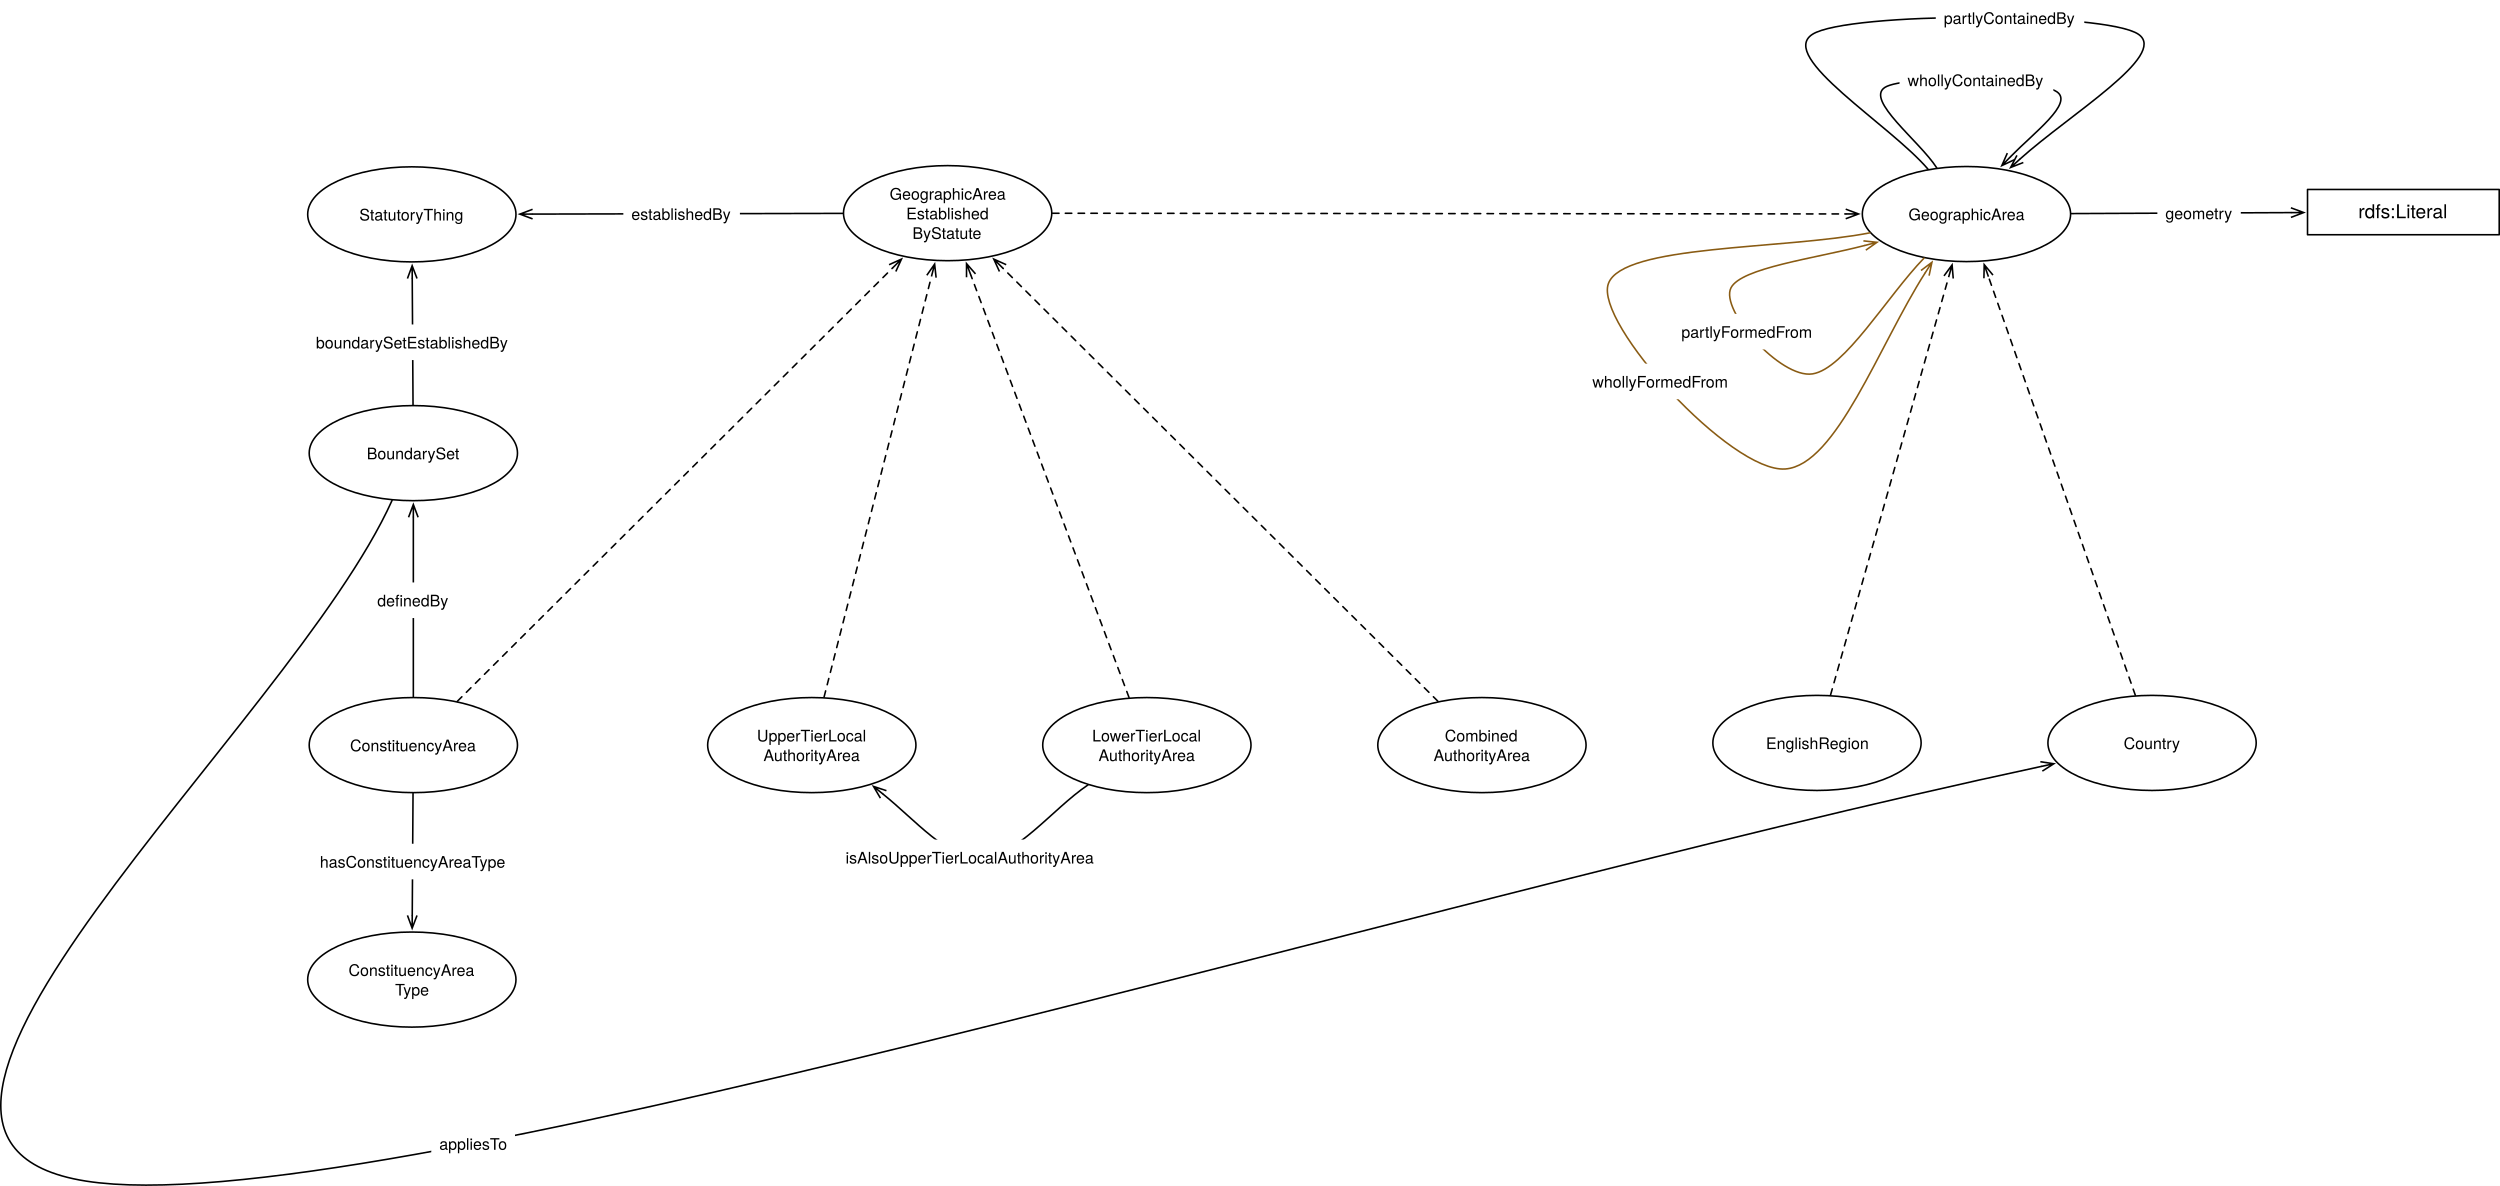
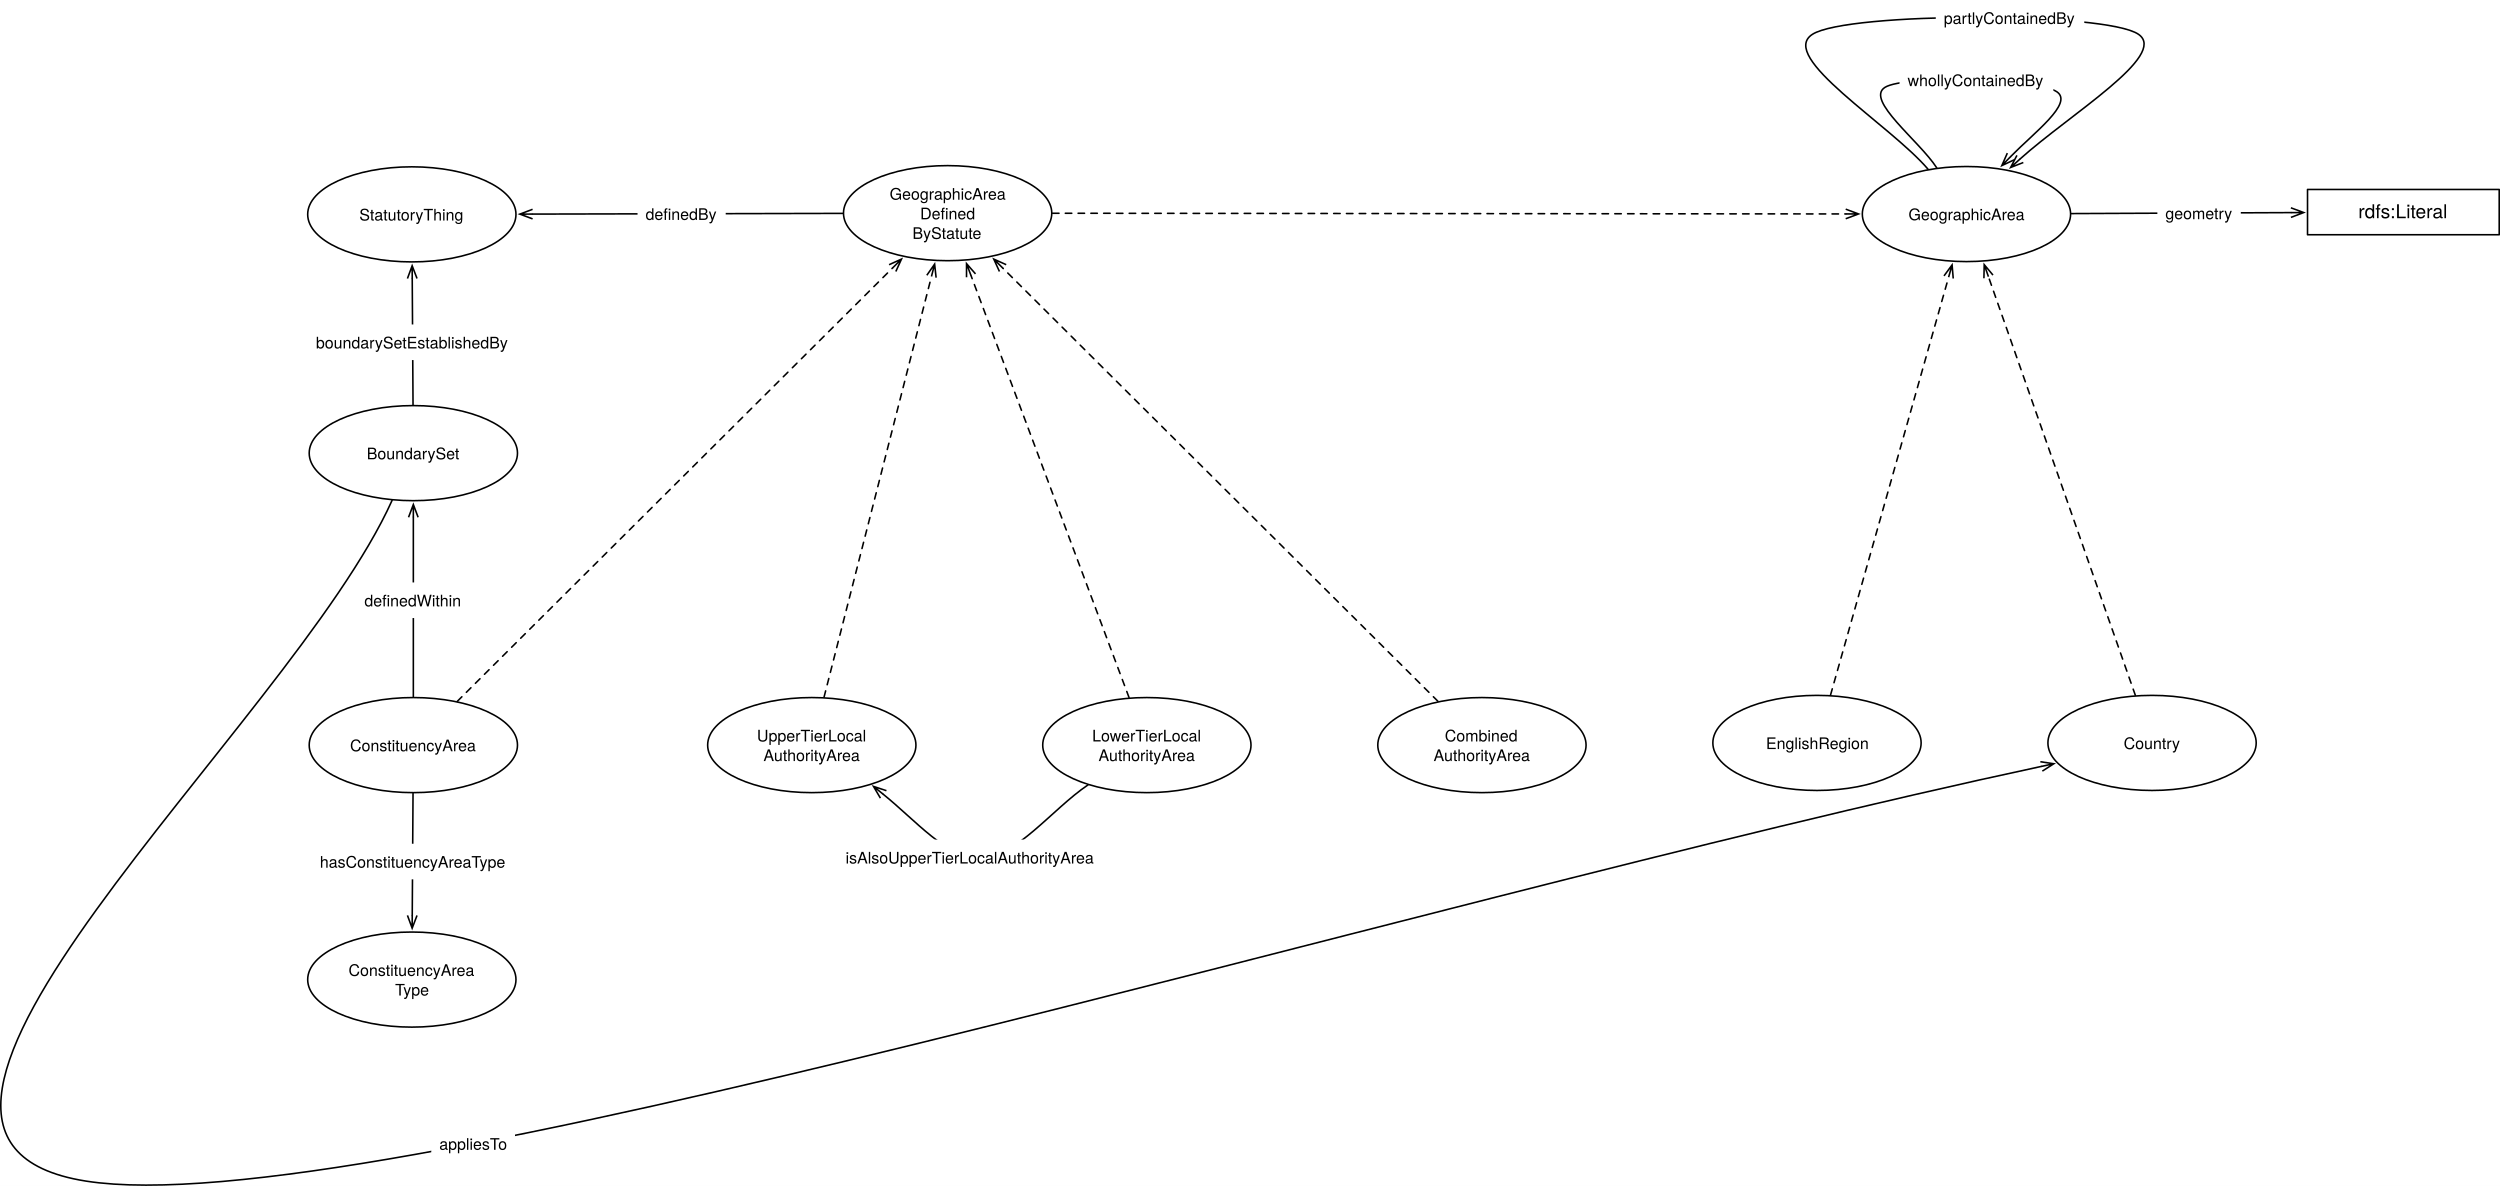
<svg xmlns="http://www.w3.org/2000/svg" version="1.1" viewBox="167.377 34.463 1565.091 742.431" width="1565.091" height="742.431">
  <defs>
    <marker orient="auto" overflow="visible" markerUnits="strokeWidth" id="StickArrow_Marker" stroke-linejoin="miter" stroke-miterlimit="10" viewBox="-1 -4 10 8" markerWidth="10" markerHeight="8" color="black">
      <g>
        <path d="M 8 0 L 0 0 M 0 -3 L 8 0 L 0 3" fill="none" stroke="currentColor" stroke-width="1" />
      </g>
    </marker>
    <marker orient="auto" overflow="visible" markerUnits="strokeWidth" id="StickArrow_Marker_2" stroke-linejoin="miter" stroke-miterlimit="10" viewBox="-9 -4 10 8" markerWidth="10" markerHeight="8" color="black">
      <g>
        <path d="M -8 0 L 0 0 M 0 3 L -8 0 L 0 -3" fill="none" stroke="currentColor" stroke-width="1" />
-       </g>
-     </marker>
-     <marker orient="auto" overflow="visible" markerUnits="strokeWidth" id="StickArrow_Marker_3" stroke-linejoin="miter" stroke-miterlimit="10" viewBox="-1 -4 10 8" markerWidth="10" markerHeight="8" color="#895b13">
-       <g>
-         <path d="M 8 0 L 0 0 M 0 -3 L 8 0 L 0 3" fill="none" stroke="currentColor" stroke-width="1" />
      </g>
    </marker>
  </defs>
  <g id="Canvas_1" stroke-dasharray="none" fill-opacity="1" stroke="none" stroke-opacity="1" fill="none">
    <rect fill="white" x="167.377" y="34.463" width="1565.091" height="742.431" />
    <g id="Canvas_1_Layer_1">
      <g id="Graphic_1019">
        <ellipse cx="675.591" cy="500.92" rx="65.197" ry="29.764" fill="white" />
        <ellipse cx="675.591" cy="500.92" rx="65.197" ry="29.764" stroke="black" stroke-linecap="round" stroke-linejoin="round" stroke-width="1" />
        <text transform="translate(628.4331 488.6397)" fill="black">
          <tspan font-family="Helvetica Neue" font-size="10" fill="black" x="12.807" y="10">UpperTierLocal</tspan>
          <tspan font-family="Helvetica Neue" font-size="10" fill="black" x="16.877" y="22.28">AuthorityArea</tspan>
        </text>
      </g>
      <g id="Graphic_1018">
        <ellipse cx="426.142" cy="500.92" rx="65.197" ry="29.764" fill="white" />
        <ellipse cx="426.142" cy="500.92" rx="65.197" ry="29.764" stroke="black" stroke-linecap="round" stroke-linejoin="round" stroke-width="1" />
        <text transform="translate(378.9842 494.7797)" fill="black">
          <tspan font-family="Helvetica Neue" font-size="10" fill="black" x="7.522" y="10">ConstituencyArea</tspan>
        </text>
      </g>
      <g id="Graphic_1017">
        <ellipse cx="1398.454" cy="168.466" rx="65.197" ry="29.764" fill="white" />
        <ellipse cx="1398.454" cy="168.466" rx="65.197" ry="29.764" stroke="black" stroke-linecap="round" stroke-linejoin="round" stroke-width="1" />
        <text transform="translate(1351.296 162.3261)" fill="black">
          <tspan font-family="Helvetica Neue" font-size="10" fill="black" x="10.862" y="10">GeographicArea</tspan>
        </text>
      </g>
      <g id="Line_1014">
        <line x1="453.678" y1="473.504" x2="726.078" y2="202.304" marker-end="url(#StickArrow_Marker)" stroke="black" stroke-linecap="round" stroke-linejoin="round" stroke-dasharray="4.0,4.0" stroke-width="1" />
      </g>
      <g id="Graphic_1012">
        <rect x="1611.968" y="153.071" width="120" height="28.346" fill="white" />
        <rect x="1611.968" y="153.071" width="120" height="28.346" stroke="black" stroke-linecap="round" stroke-linejoin="round" stroke-width="1" />
        <text transform="translate(1616.968 160.0761)" fill="black">
          <tspan font-family="Helvetica Neue" font-size="12" fill="black" x="26.776" y="11">rdfs:Literal</tspan>
        </text>
      </g>
      <g id="Line_1011">
        <line x1="1464.148" y1="168.173" x2="1601.569" y2="167.559" marker-end="url(#StickArrow_Marker)" stroke="black" stroke-linecap="round" stroke-linejoin="round" stroke-width="1" />
      </g>
      <g id="Graphic_1010">
        <rect x="1517.967" y="156.675" width="52.23" height="22.28" fill="white" />
        <text transform="translate(1522.967 161.6755)" fill="black">
          <tspan font-family="Helvetica Neue" font-size="10" fill="black" x="0" y="10">geometry</tspan>
        </text>
      </g>
      <g id="Graphic_1009">
        <ellipse cx="885.354" cy="500.92" rx="65.197" ry="29.764" fill="white" />
        <ellipse cx="885.354" cy="500.92" rx="65.197" ry="29.764" stroke="black" stroke-linecap="round" stroke-linejoin="round" stroke-width="1" />
        <text transform="translate(838.1968 488.6397)" fill="black">
          <tspan font-family="Helvetica Neue" font-size="10" fill="black" x="12.907" y="10">LowerTierLocal</tspan>
          <tspan font-family="Helvetica Neue" font-size="10" fill="black" x="16.877" y="22.28">AuthorityArea</tspan>
        </text>
      </g>
      <g id="Line_1008">
        <line x1="683.264" y1="470.87" x2="750.507" y2="207.545" marker-end="url(#StickArrow_Marker)" stroke="black" stroke-linecap="round" stroke-linejoin="round" stroke-dasharray="4.0,4.0" stroke-width="1" />
      </g>
      <g id="Line_1007">
        <line x1="874.19" y1="471.111" x2="775.266" y2="206.984" marker-end="url(#StickArrow_Marker)" stroke="black" stroke-linecap="round" stroke-linejoin="round" stroke-dasharray="4.0,4.0" stroke-width="1" />
      </g>
      <g id="Graphic_1006">
        <ellipse cx="1095.118" cy="500.92" rx="65.197" ry="29.764" fill="white" />
        <ellipse cx="1095.118" cy="500.92" rx="65.197" ry="29.764" stroke="black" stroke-linecap="round" stroke-linejoin="round" stroke-width="1" />
        <text transform="translate(1047.961 488.6397)" fill="black">
          <tspan font-family="Helvetica Neue" font-size="10" fill="black" x="23.907" y="10">Combined</tspan>
          <tspan font-family="Helvetica Neue" font-size="10" fill="black" x="16.877" y="22.28">AuthorityArea</tspan>
        </text>
      </g>
      <g id="Line_1005">
        <line x1="1067.582" y1="473.504" x2="795.182" y2="202.304" marker-end="url(#StickArrow_Marker)" stroke="black" stroke-linecap="round" stroke-linejoin="round" stroke-dasharray="4.0,4.0" stroke-width="1" />
      </g>
      <g id="Graphic_1004">
        <ellipse cx="1304.882" cy="499.557" rx="65.197" ry="29.764" fill="white" />
        <ellipse cx="1304.882" cy="499.557" rx="65.197" ry="29.764" stroke="black" stroke-linecap="round" stroke-linejoin="round" stroke-width="1" />
        <text transform="translate(1257.724 493.4174)" fill="black">
          <tspan font-family="Helvetica Neue" font-size="10" fill="black" x="15.212" y="10">EnglishRegion</tspan>
        </text>
      </g>
      <g id="Line_1003">
        <line x1="1313.361" y1="469.556" x2="1387.282" y2="207.995" marker-end="url(#StickArrow_Marker)" stroke="black" stroke-linecap="round" stroke-linejoin="round" stroke-dasharray="4.0,4.0" stroke-width="1" />
      </g>
      <g id="Graphic_1002">
        <ellipse cx="1514.646" cy="499.557" rx="65.197" ry="29.764" fill="white" />
        <ellipse cx="1514.646" cy="499.557" rx="65.197" ry="29.764" stroke="black" stroke-linecap="round" stroke-linejoin="round" stroke-width="1" />
        <text transform="translate(1467.488 493.4174)" fill="black">
          <tspan font-family="Helvetica Neue" font-size="10" fill="black" x="29.377" y="10">Country</tspan>
        </text>
      </g>
      <g id="Line_1001">
        <line x1="1504.166" y1="469.694" x2="1412.212" y2="207.67" marker-end="url(#StickArrow_Marker)" stroke="black" stroke-linecap="round" stroke-linejoin="round" stroke-dasharray="4.0,4.0" stroke-width="1" />
      </g>
      <g id="Graphic_1000">
        <ellipse cx="426.142" cy="318.14" rx="65.197" ry="29.764" fill="white" />
        <ellipse cx="426.142" cy="318.14" rx="65.197" ry="29.764" stroke="black" stroke-linecap="round" stroke-linejoin="round" stroke-width="1" />
        <text transform="translate(378.9842 312)" fill="black">
          <tspan font-family="Helvetica Neue" font-size="10" fill="black" x="17.987" y="10">BoundarySet</tspan>
        </text>
      </g>
      <g id="Line_999">
        <line x1="426.142" y1="470.656" x2="426.142" y2="358.304" marker-end="url(#StickArrow_Marker)" stroke="black" stroke-linecap="round" stroke-linejoin="round" stroke-width="1" />
      </g>
      <g id="Graphic_998">
-         <rect x="398.547" y="399.099" width="55.19" height="22.28" fill="white" />
-         <text transform="translate(403.5467 404.0991)" fill="black">
-           <tspan font-family="Helvetica Neue" font-size="10" fill="black" x="0" y="10">definedBy</tspan>
+         <rect x="390.487" y="399.099" width="71.31" height="22.28" fill="white" />
+         <text transform="translate(395.4867 404.0991)" fill="black">
+           <tspan font-family="Helvetica Neue" font-size="10" fill="black" x="6536993e-19" y="10">definedWithin</tspan>
        </text>
      </g>
      <g id="Graphic_997">
        <ellipse cx="425.197" cy="168.661" rx="65.197" ry="29.764" fill="white" />
        <ellipse cx="425.197" cy="168.661" rx="65.197" ry="29.764" stroke="black" stroke-linecap="round" stroke-linejoin="round" stroke-width="1" />
        <text transform="translate(378.0394 162.5214)" fill="black">
          <tspan font-family="Helvetica Neue" font-size="10" fill="black" x="14.282" y="10">StatutoryThing</tspan>
        </text>
      </g>
      <g id="Line_996">
        <line x1="694.934" y1="168.052" x2="500.793" y2="168.491" marker-end="url(#StickArrow_Marker)" stroke="black" stroke-linecap="round" stroke-linejoin="round" stroke-width="1" />
      </g>
      <g id="Graphic_995">
-         <rect x="557.612" y="157.14" width="72.97" height="22.28" fill="white" />
-         <text transform="translate(562.6122 162.1399)" fill="black">
-           <tspan font-family="Helvetica Neue" font-size="10" fill="black" x="58264504e-20" y="10">establishedBy</tspan>
+         <rect x="566.502" y="157.14" width="55.19" height="22.28" fill="white" />
+         <text transform="translate(571.5022 162.1399)" fill="black">
+           <tspan font-family="Helvetica Neue" font-size="10" fill="black" x="0" y="10">definedBy</tspan>
        </text>
      </g>
      <g id="Line_991">
        <path d="M 1426.185 132.419 C 1440.941 117.337 1465.415 99.196 1455.147 91.986 C 1443.11 83.534 1359.985 81.236 1347.43 89.151 C 1334.875 97.066 1369.017 122.707 1379.808 139.482" marker-start="url(#StickArrow_Marker_2)" stroke="black" stroke-linecap="round" stroke-linejoin="round" stroke-width="1" />
      </g>
      <g id="Graphic_990">
        <rect x="1356.559" y="73.39" width="96.29" height="22.28" fill="white" />
        <text transform="translate(1361.559 78.3899)" fill="black">
          <tspan font-family="Helvetica Neue" font-size="10" fill="black" x="0" y="10">whollyContainedBy</tspan>
        </text>
      </g>
      <g id="Line_989">
        <path d="M 1374.375 140.36 C 1350.268 112.221 1280.088 70.005 1302.047 55.935 C 1324.006 41.866 1485.667 41.789 1506.142 55.935 C 1525.019 68.978 1463.051 106.078 1432.046 133.962" marker-end="url(#StickArrow_Marker)" stroke="black" stroke-linecap="round" stroke-linejoin="round" stroke-width="1" />
      </g>
      <g id="Graphic_988">
        <rect x="1379.246" y="34.463" width="92.97" height="22.28" fill="white" />
        <text transform="translate(1384.246 39.46332)" fill="black">
          <tspan font-family="Helvetica Neue" font-size="10" fill="black" x="0" y="10">partlyContainedBy</tspan>
        </text>
      </g>
      <g id="Line_987">
        <path d="M 848.453 525.872 C 825.795 541.194 803.13 571.841 780.472 571.841 C 760.461 571.841 740.444 547.935 720.432 531.795" marker-end="url(#StickArrow_Marker)" stroke="black" stroke-linecap="round" stroke-linejoin="round" stroke-width="1" />
      </g>
      <g id="Graphic_986">
        <rect x="691.726" y="560.063" width="165.92" height="22.28" fill="white" />
        <text transform="translate(696.7263 565.063)" fill="black">
          <tspan font-family="Helvetica Neue" font-size="10" fill="black" x="0" y="10">isAlsoUpperTierLocalAuthorityArea</tspan>
        </text>
      </g>
      <g id="Graphic_985">
        <ellipse cx="760.63" cy="167.904" rx="65.197" ry="29.764" fill="white" />
        <ellipse cx="760.63" cy="167.904" rx="65.197" ry="29.764" stroke="black" stroke-linecap="round" stroke-linejoin="round" stroke-width="1" />
        <text transform="translate(713.4724 149.4838)" fill="black">
          <tspan font-family="Helvetica Neue" font-size="10" fill="black" x="10.862" y="10">GeographicArea</tspan>
-           <tspan font-family="Helvetica Neue" font-size="10" fill="black" x="21.227" y="22.28">Established</tspan>
+           <tspan font-family="Helvetica Neue" font-size="10" fill="black" x="29.932" y="22.28">Defined</tspan>
          <tspan font-family="Helvetica Neue" font-size="10" fill="black" x="25.117" y="34.56">ByStatute</tspan>
        </text>
      </g>
      <g id="Line_984">
        <line x1="826.327" y1="167.962" x2="1322.857" y2="168.399" marker-end="url(#StickArrow_Marker)" stroke="black" stroke-linecap="round" stroke-linejoin="round" stroke-dasharray="4.0,4.0" stroke-width="1" />
      </g>
      <g id="Line_983">
        <line x1="425.95" y1="287.876" x2="425.451" y2="208.825" marker-end="url(#StickArrow_Marker)" stroke="black" stroke-linecap="round" stroke-linejoin="round" stroke-width="1" />
      </g>
      <g id="Graphic_982">
        <rect x="360.138" y="237.598" width="131.13" height="22.28" fill="white" />
        <text transform="translate(365.138 242.598)" fill="black">
          <tspan font-family="Helvetica Neue" font-size="10" fill="black" x="5115908e-19" y="10">boundarySetEstablishedBy</tspan>
-         </text>
-       </g>
-       <g id="Line_1025">
-         <path d="M 1371.851 196.079 C 1348.586 220.228 1322.183 265.435 1302.047 268.534 C 1281.911 271.633 1243.996 228.519 1251.024 214.675 C 1257.378 202.158 1303.04 196.355 1334.693 188.161" marker-end="url(#StickArrow_Marker_3)" stroke="#895b13" stroke-linecap="round" stroke-linejoin="round" stroke-width="1" />
-       </g>
-       <g id="Graphic_1024">
-         <rect x="1214.966" y="230.953" width="92.8" height="22.28" fill="white" />
-         <text transform="translate(1219.966 235.9532)" fill="black">
-           <tspan font-family="Helvetica Neue" font-size="10" fill="black" x="0" y="10">partlyFormedFrom</tspan>
-         </text>
-       </g>
-       <g id="Line_1027">
-         <path d="M 1337.965 180.228 C 1283.405 190.838 1183.088 187.424 1174.268 212.06 C 1165.448 236.697 1251.081 330.539 1285.039 328.061 C 1316.972 325.731 1343.676 250.633 1372.522 205.412" marker-end="url(#StickArrow_Marker_3)" stroke="#895b13" stroke-linecap="round" stroke-linejoin="round" stroke-width="1" />
-       </g>
-       <g id="Graphic_1026">
-         <rect x="1159.225" y="262.119" width="96.12" height="22.28" fill="white" />
-         <text transform="translate(1164.225 267.1191)" fill="black">
-           <tspan font-family="Helvetica Neue" font-size="10" fill="black" x="0" y="10">whollyFormedFrom</tspan>
        </text>
      </g>
      <g id="Line_1030">
        <path d="M 412.817 347.754 C 348.919 489.775 47.421 746.453 221.102 773.858 C 393.427 801.049 1033.638 602.553 1445.329 514.268" marker-end="url(#StickArrow_Marker)" stroke="black" stroke-linecap="round" stroke-linejoin="round" stroke-width="1" />
      </g>
      <g id="Graphic_1029">
        <rect x="437.377" y="739.28" width="52.41" height="22.28" fill="white" />
        <text transform="translate(442.3767 744.2799)" fill="black">
          <tspan font-family="Helvetica Neue" font-size="10" fill="black" x="0" y="10">appliesTo</tspan>
        </text>
      </g>
      <g id="Graphic_1031">
        <ellipse cx="425.197" cy="647.716" rx="65.197" ry="29.764" fill="white" />
        <ellipse cx="425.197" cy="647.716" rx="65.197" ry="29.764" stroke="black" stroke-linecap="round" stroke-linejoin="round" stroke-width="1" />
        <text transform="translate(378.0394 635.4365)" fill="black">
          <tspan font-family="Helvetica Neue" font-size="10" fill="black" x="7.522" y="10">ConstituencyArea</tspan>
          <tspan font-family="Helvetica Neue" font-size="10" fill="black" x="36.692" y="22.28">Type</tspan>
        </text>
      </g>
      <g id="Line_1033">
        <line x1="425.947" y1="531.183" x2="425.455" y2="607.553" marker-end="url(#StickArrow_Marker)" stroke="black" stroke-linecap="round" stroke-linejoin="round" stroke-width="1" />
      </g>
      <g id="Graphic_1032">
        <rect x="362.608" y="562.678" width="126.13" height="22.28" fill="white" />
        <text transform="translate(367.6075 567.6776)" fill="black">
          <tspan font-family="Helvetica Neue" font-size="10" fill="black" x="50448534e-20" y="10">hasConstituencyAreaType</tspan>
        </text>
      </g>
    </g>
  </g>
</svg>
